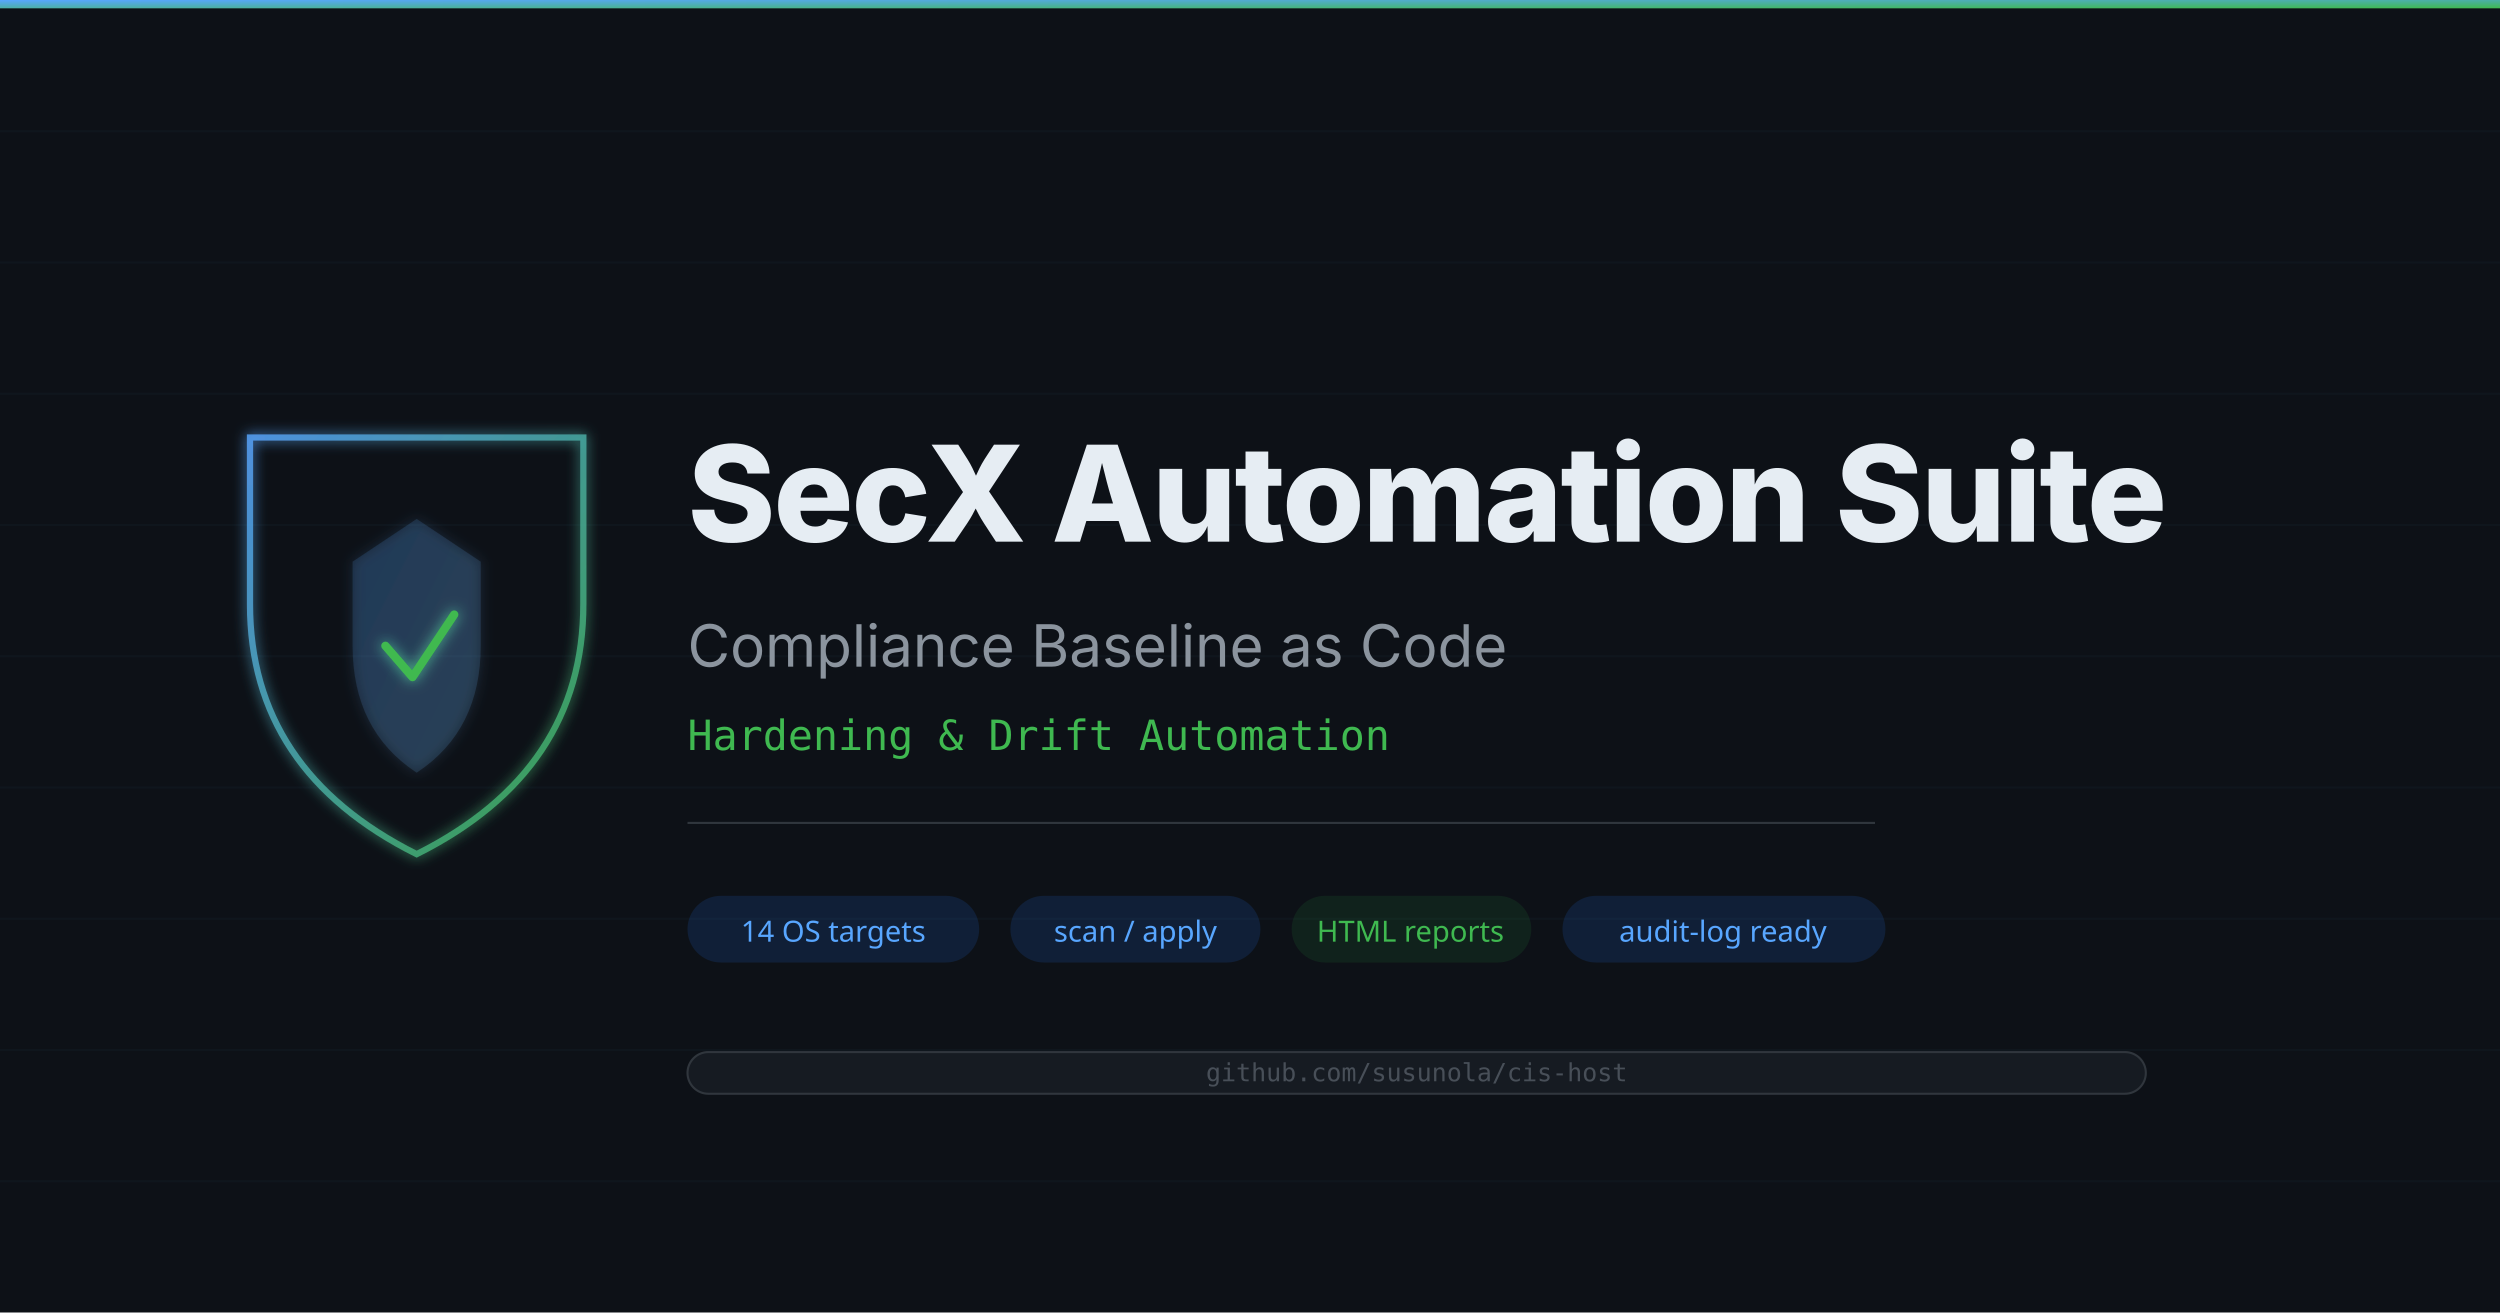
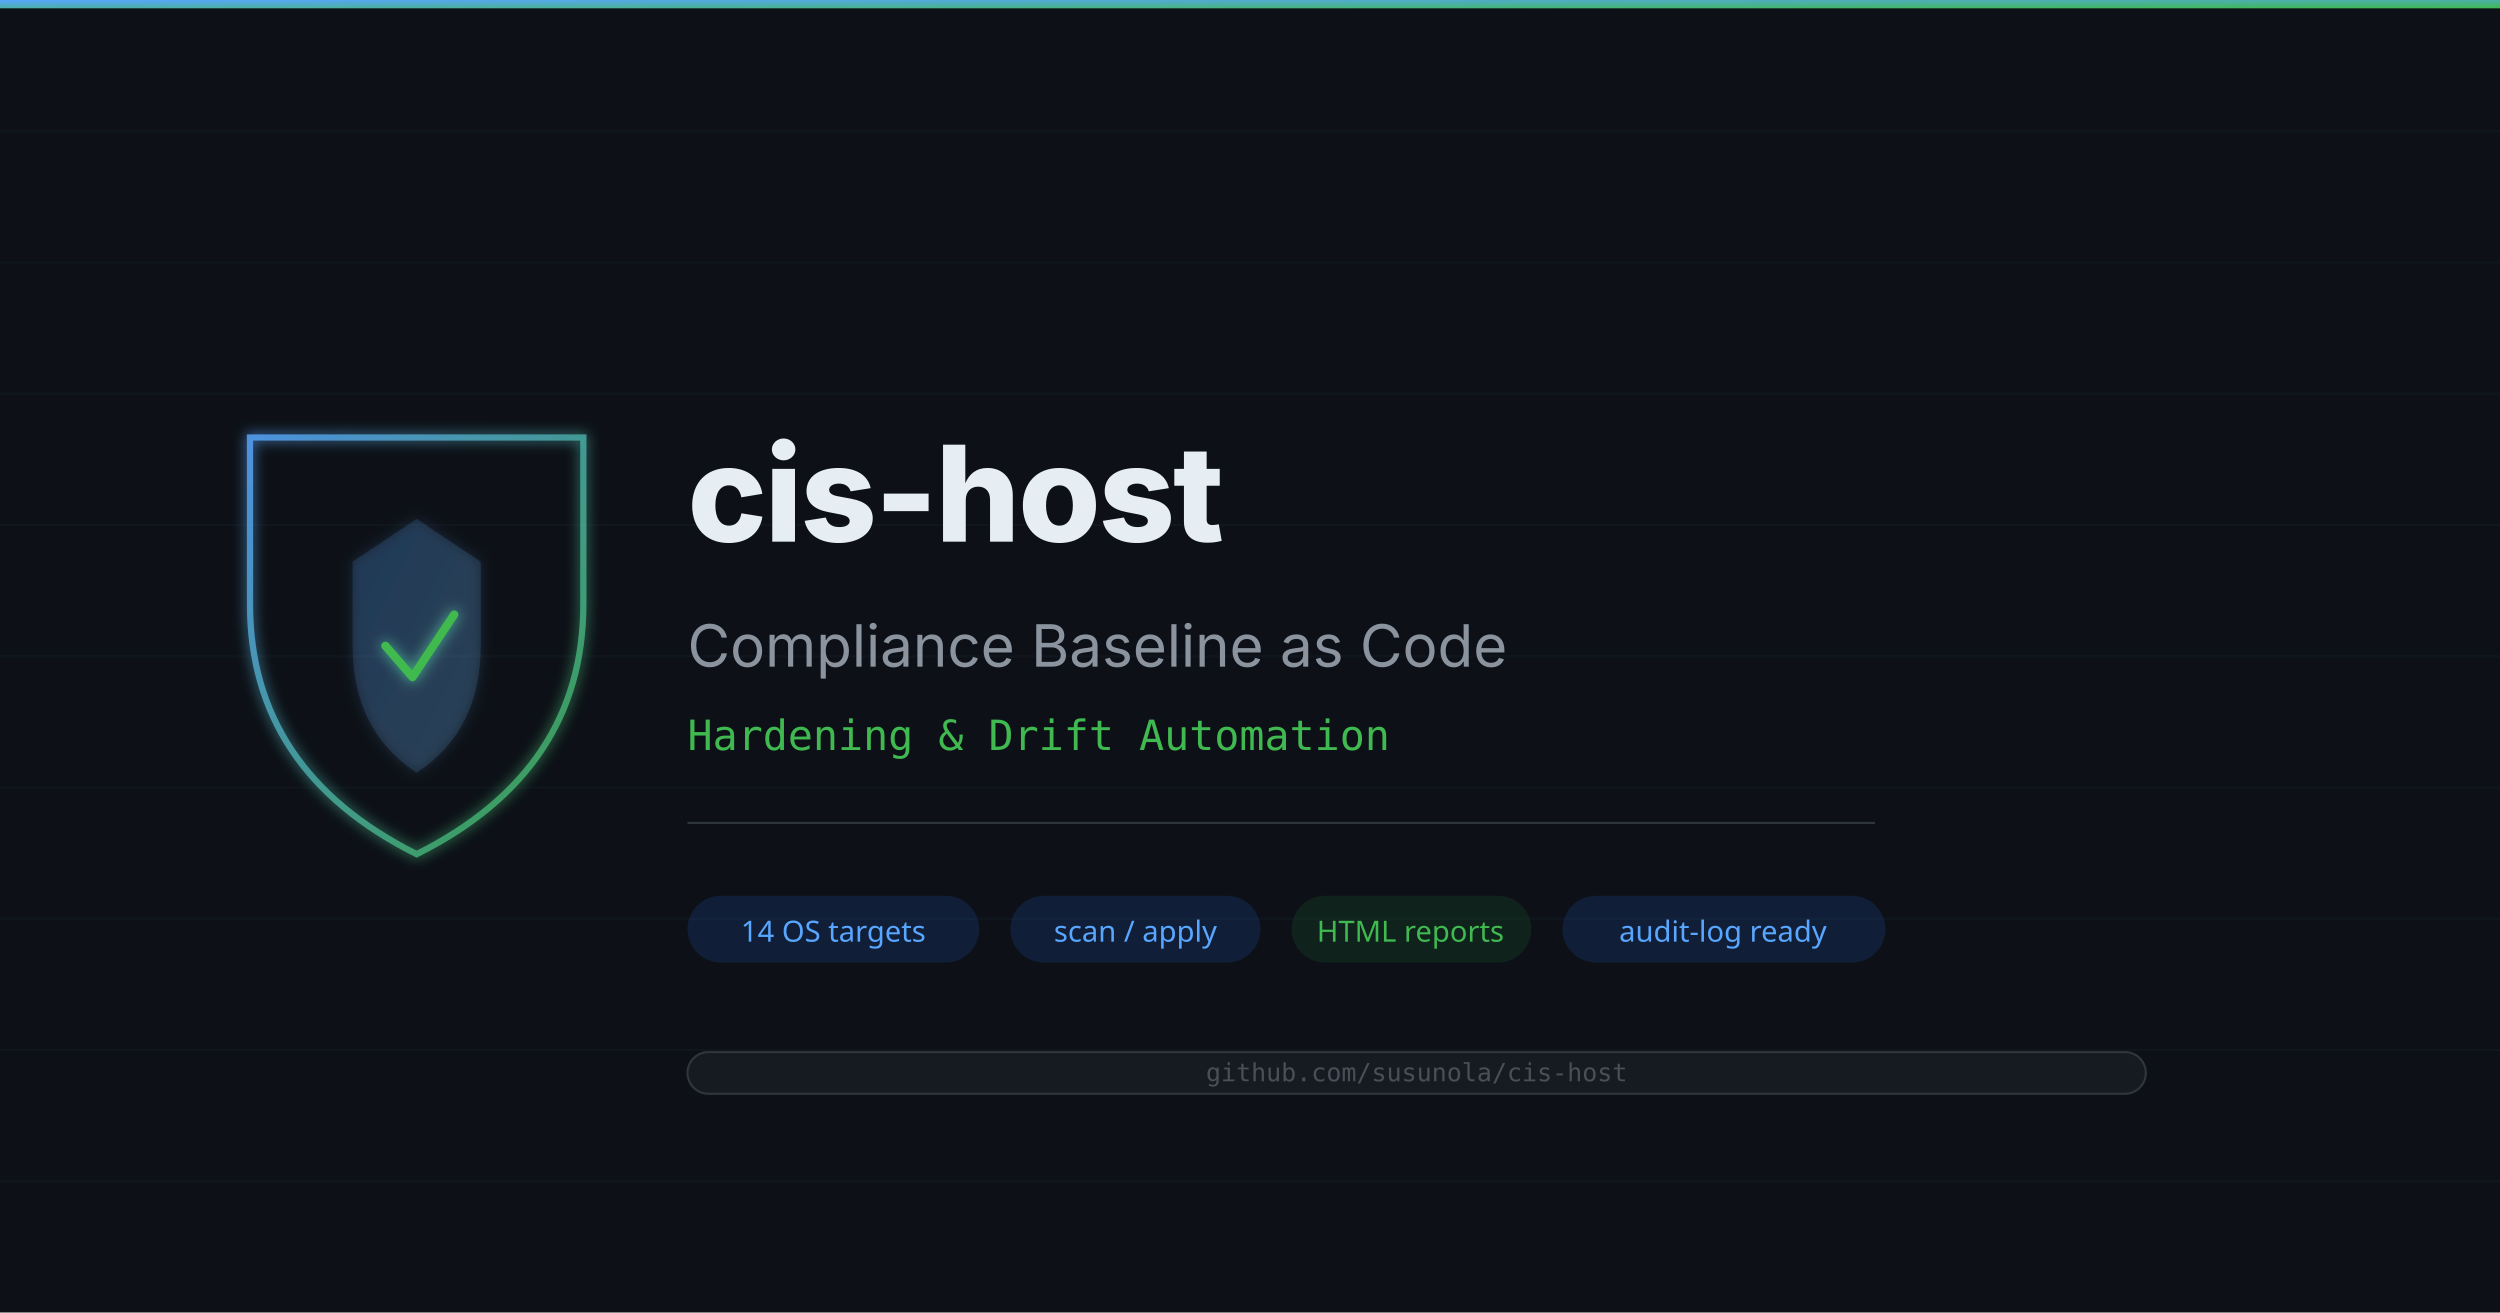
<svg xmlns="http://www.w3.org/2000/svg" width="1200" height="630" viewBox="0 0 1200 630">
  <defs>
    <linearGradient id="bg" x1="0" y1="0" x2="1200" y2="630">
      <stop offset="0%" stop-color="#0d1117" />
      <stop offset="50%" stop-color="#161b22" />
      <stop offset="100%" stop-color="#0d1117" />
    </linearGradient>
    <linearGradient id="accent" x1="0" y1="0" x2="1" y2="1">
      <stop offset="0%" stop-color="#58a6ff" />
      <stop offset="100%" stop-color="#3fb950" />
    </linearGradient>
    <linearGradient id="shield" x1="0" y1="0" x2="1" y2="1">
      <stop offset="0%" stop-color="#58a6ff" />
      <stop offset="100%" stop-color="#79c0ff" />
    </linearGradient>
    <filter id="glow">
      <feGaussianBlur stdDeviation="3" result="blur" />
      <feMerge>
        <feMergeNode in="blur" />
        <feMergeNode in="SourceGraphic" />
      </feMerge>
    </filter>
  </defs>
  <rect width="1200" height="630" fill="url(#bg)" />
  <g opacity="0.03">
    <line x1="0" y1="0" x2="1200" y2="0" stroke="#58a6ff" stroke-width="1" />
    <line x1="0" y1="63" x2="1200" y2="63" stroke="#58a6ff" stroke-width="1" />
    <line x1="0" y1="126" x2="1200" y2="126" stroke="#58a6ff" stroke-width="1" />
    <line x1="0" y1="189" x2="1200" y2="189" stroke="#58a6ff" stroke-width="1" />
    <line x1="0" y1="252" x2="1200" y2="252" stroke="#58a6ff" stroke-width="1" />
    <line x1="0" y1="315" x2="1200" y2="315" stroke="#58a6ff" stroke-width="1" />
    <line x1="0" y1="378" x2="1200" y2="378" stroke="#58a6ff" stroke-width="1" />
    <line x1="0" y1="441" x2="1200" y2="441" stroke="#58a6ff" stroke-width="1" />
    <line x1="0" y1="504" x2="1200" y2="504" stroke="#58a6ff" stroke-width="1" />
    <line x1="0" y1="567" x2="1200" y2="567" stroke="#58a6ff" stroke-width="1" />
  </g>
  <rect x="0" y="0" width="1200" height="4" fill="url(#accent)" />
  <g transform="translate(120, 210)" filter="url(#glow)">
    <path d="M80 0 L160 0 L160 80 Q160 160 80 200 Q0 160 0 80 L0 0 Z" fill="none" stroke="url(#accent)" stroke-width="3" opacity="0.8" />
    <path d="M80 40 L110 60 L110 100 Q110 140 80 160 Q50 140 50 100 L50 60 Z" fill="url(#shield)" opacity="0.15" stroke="url(#shield)" stroke-width="1.5" />
    <path d="M65 100 L78 115 L98 85" fill="none" stroke="#3fb950" stroke-width="4" stroke-linecap="round" stroke-linejoin="round" />
  </g>
  <text x="330" y="260" font-family="system-ui, -apple-system, sans-serif" font-size="64" font-weight="800" fill="#e6edf3" letter-spacing="-1">
-     SecX Automation Suite
+     cis-host
  </text>
  <text x="330" y="320" font-family="system-ui, -apple-system, sans-serif" font-size="28" font-weight="400" fill="#8b949e">
    Compliance Baseline as Code
  </text>
  <text x="330" y="360" font-family="monospace" font-size="20" fill="#3fb950">
    Hardening &amp; Drift Automation
  </text>
  <line x1="330" y1="395" x2="900" y2="395" stroke="#30363d" stroke-width="1" />
  <g transform="translate(330, 430)">
    <rect x="0" y="0" width="140" height="32" rx="16" fill="#1f6feb" opacity="0.15" />
    <text x="70" y="22" font-family="system-ui, sans-serif" font-size="14" fill="#58a6ff" text-anchor="middle">14 OS targets</text>
    <rect x="155" y="0" width="120" height="32" rx="16" fill="#1f6feb" opacity="0.15" />
    <text x="215" y="22" font-family="system-ui, sans-serif" font-size="14" fill="#58a6ff" text-anchor="middle">scan / apply</text>
    <rect x="290" y="0" width="115" height="32" rx="16" fill="#238636" opacity="0.15" />
    <text x="347" y="22" font-family="system-ui, sans-serif" font-size="14" fill="#3fb950" text-anchor="middle">HTML reports</text>
    <rect x="420" y="0" width="155" height="32" rx="16" fill="#1f6feb" opacity="0.15" />
    <text x="497" y="22" font-family="system-ui, sans-serif" font-size="14" fill="#58a6ff" text-anchor="middle">audit-log ready</text>
  </g>
  <rect x="330" y="505" width="700" height="20" rx="10" fill="#161b22" stroke="#30363d" stroke-width="1" />
  <text x="680" y="519" font-family="monospace" font-size="12" fill="#484f58" text-anchor="middle">github.com/susunola/cis-host</text>
</svg>
